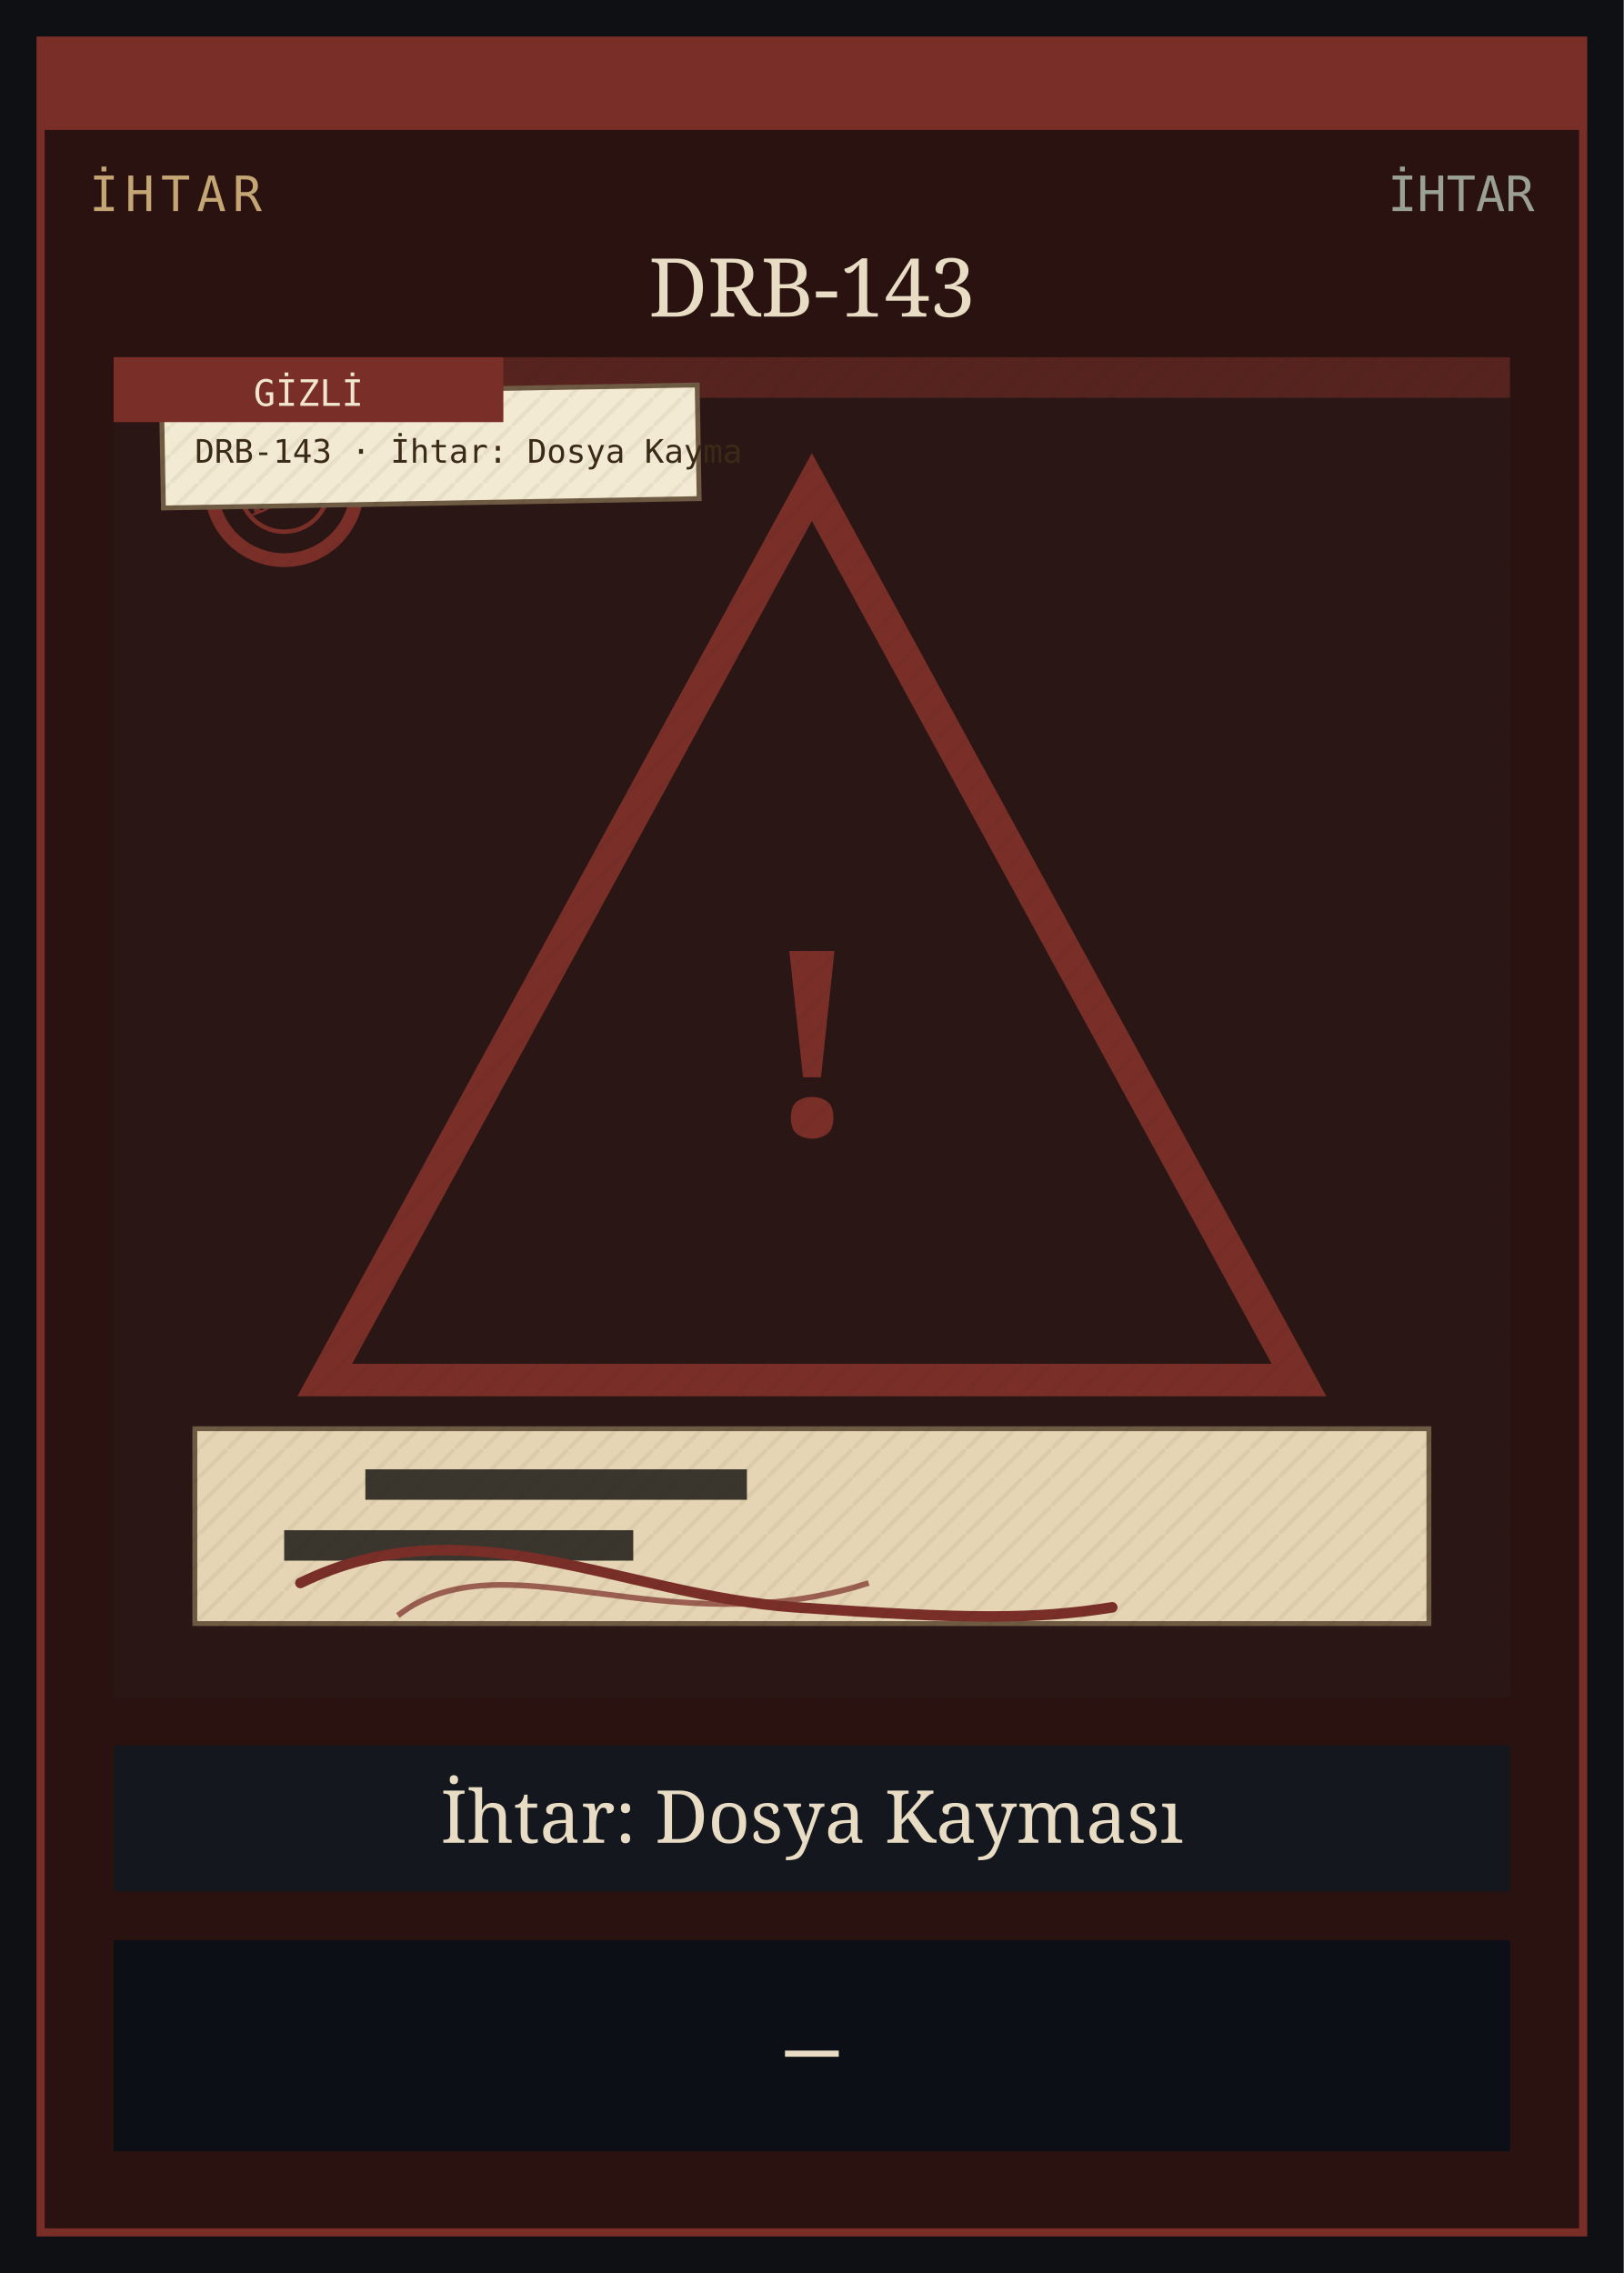
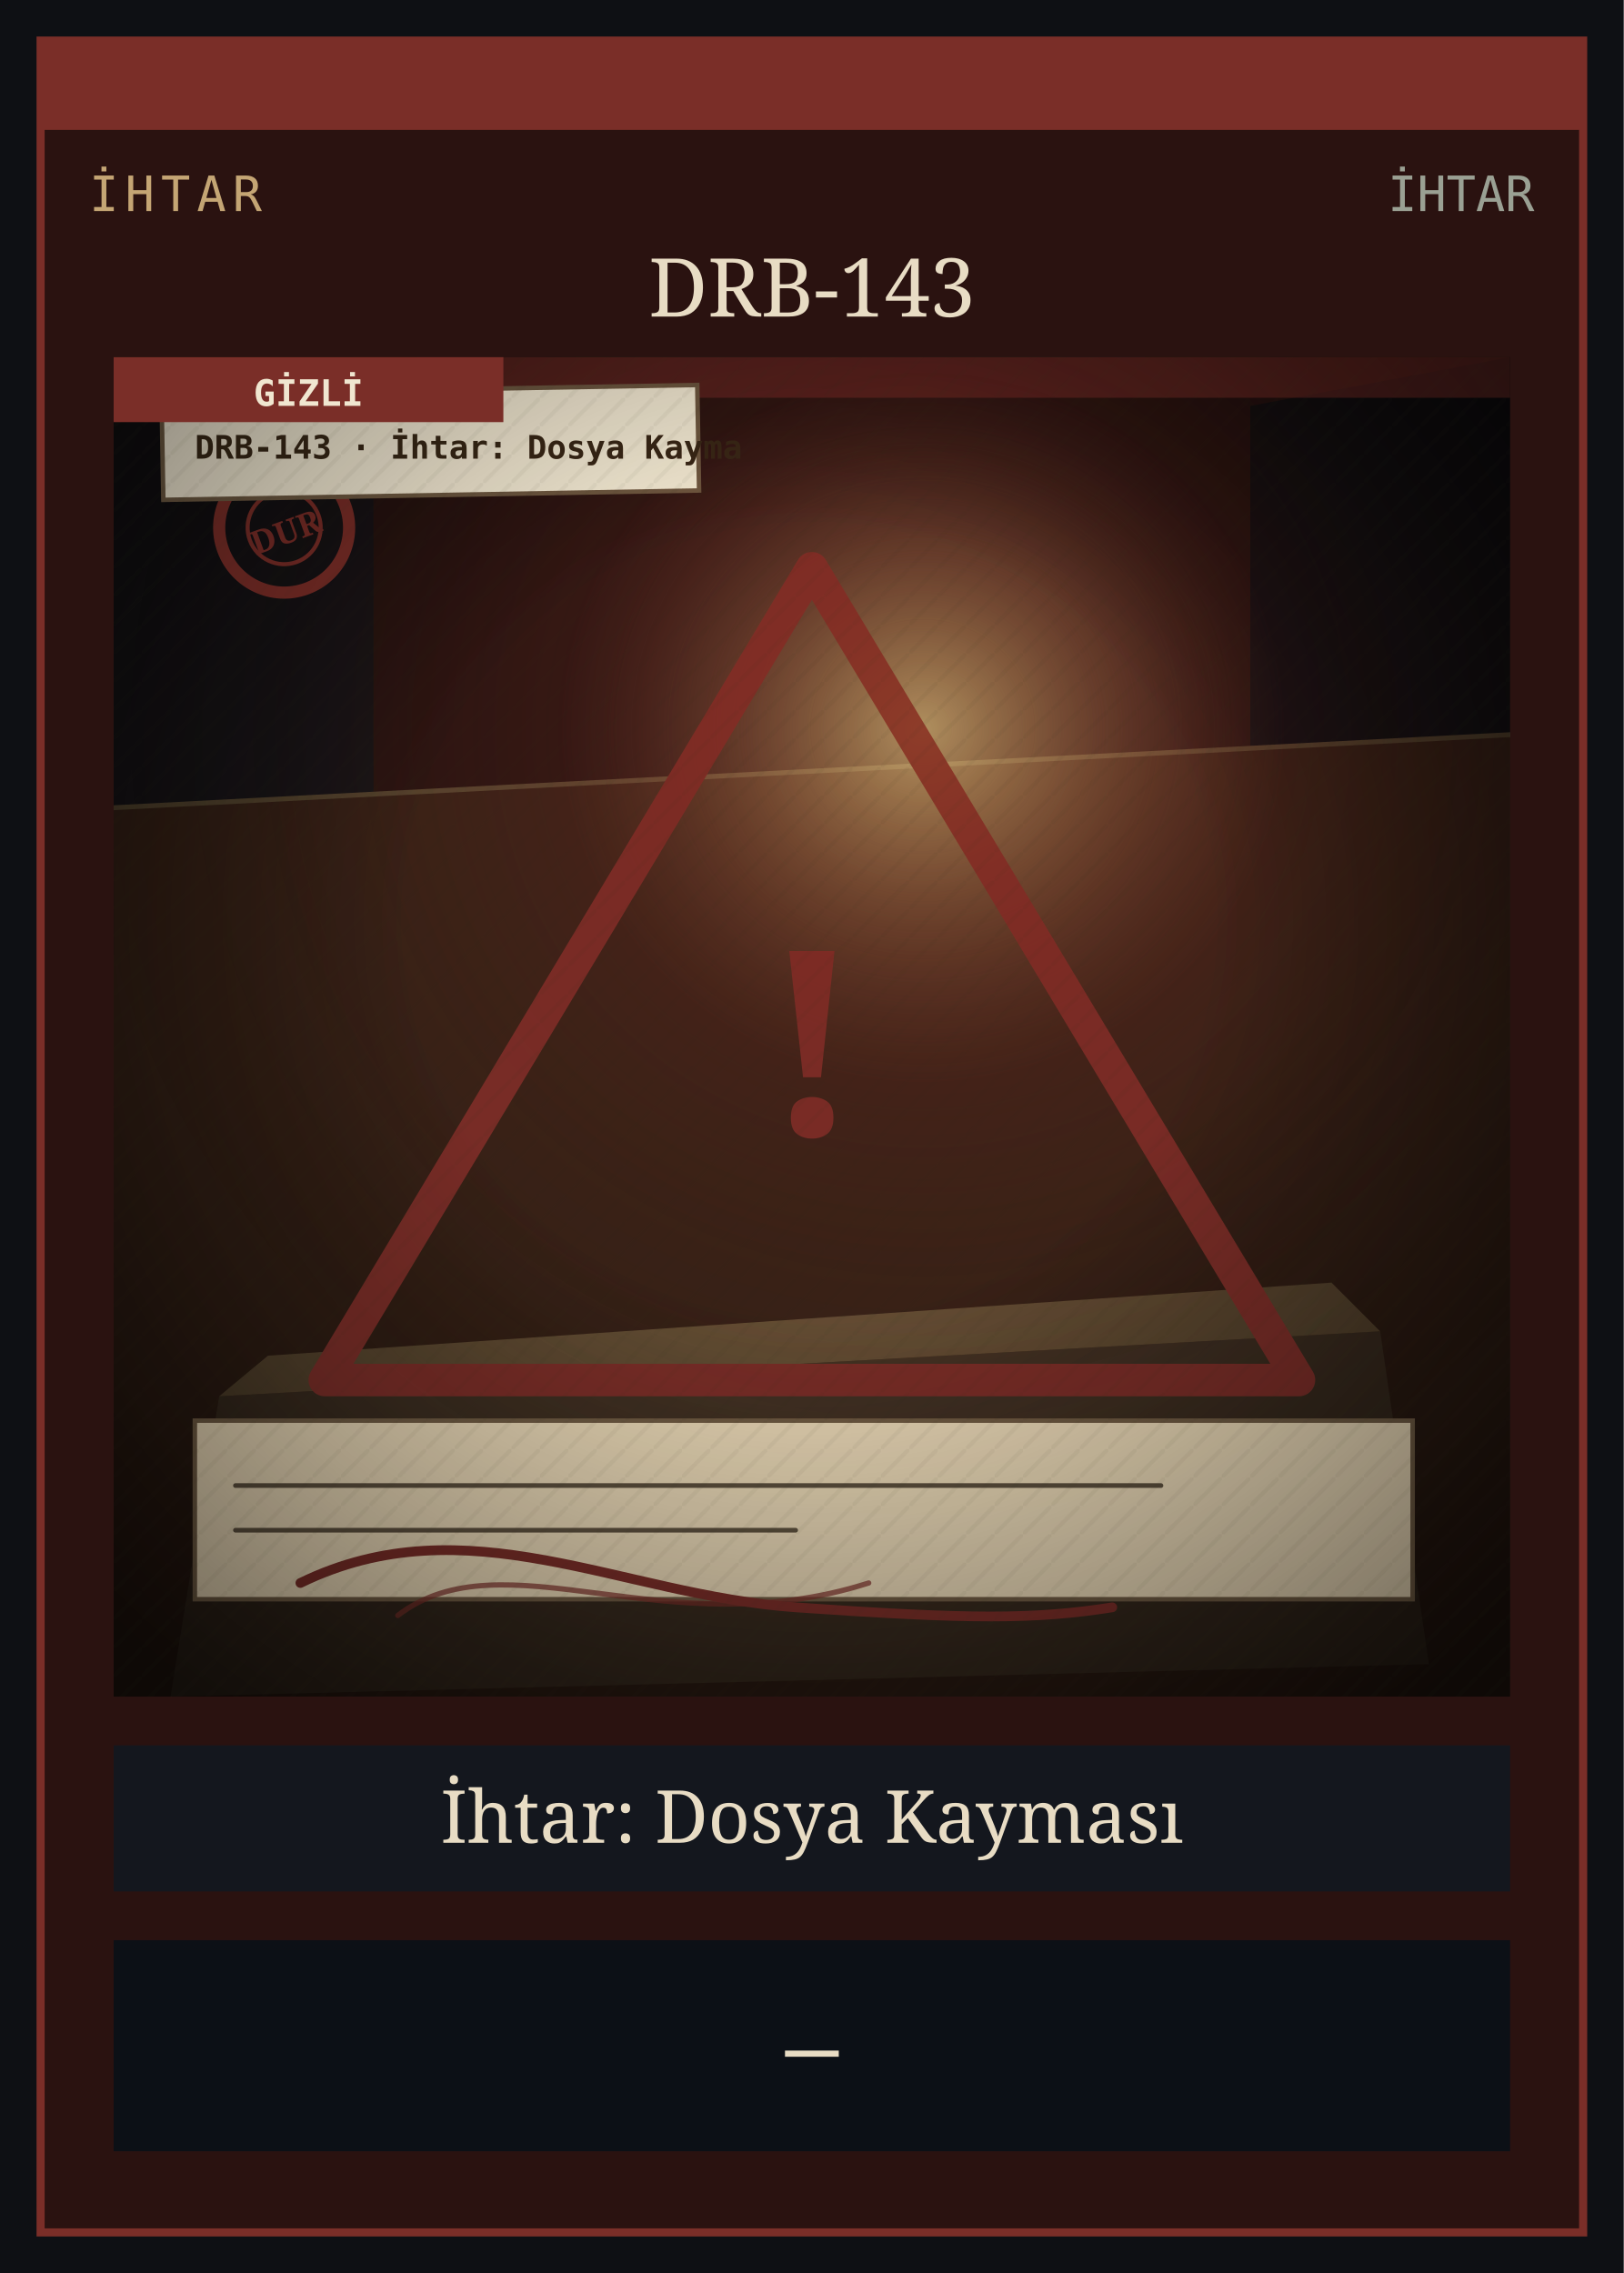
<svg xmlns="http://www.w3.org/2000/svg" viewBox="0 0 400 560" width="400" height="560">
  <defs>
+     <radialGradient id="lampDRB143" cx="58%" cy="28%" r="62%">
+       <stop offset="0" stop-color="#e8c48a" stop-opacity=".62" />
+       <stop offset=".42" stop-color="#7a2e28" stop-opacity=".16" />
+       <stop offset="1" stop-color="#000000" stop-opacity="0" />
+     </radialGradient>
+     <linearGradient id="floorDRB143" x1="0" y1="0" x2="0" y2="1">
+       <stop offset="0" stop-color="#3a3228" />
+       <stop offset="1" stop-color="#1a1610" />
+     </linearGradient>
+     <linearGradient id="wallDRB143" x1="0" y1="0" x2="1" y2="1">
+       <stop offset="0" stop-color="#2a1612" />
+       <stop offset="1" stop-color="#0e1014" />
+     </linearGradient>
+     <radialGradient id="vigDRB143" cx="50%" cy="42%" r="72%">
+       <stop offset=".4" stop-color="#000" stop-opacity="0" />
+       <stop offset="1" stop-color="#000" stop-opacity=".5" />
+     </radialGradient>
+     <pattern id="hatch" width="6" height="6" patternUnits="userSpaceOnUse">
+       <path d="M0 6 L6 0" stroke="#2a2218" opacity=".07" />
+     </pattern>
    <pattern id="grain" width="7" height="7" patternUnits="userSpaceOnUse">
-       <path d="M0 7 L7 0" stroke="#2a2218" opacity=".055" />
+       <path d="M0 7 L7 0" stroke="#2a2218" opacity=".05" />
    </pattern>
    <clipPath id="well-DRB-143">
      <rect x="28" y="88" width="344" height="330" />
    </clipPath>
  </defs>
  <rect width="400" height="560" fill="#0e1014" />
  <rect x="10" y="10" width="380" height="540" fill="#2a1210" stroke="#7a2e28" stroke-width="2" />
  <rect x="10" y="10" width="380" height="22" fill="#7a2e28" />
  <text x="22" y="52" fill="#c4a574" font-family="ui-monospace,monospace" font-size="12" letter-spacing="1.6">İHTAR</text>
  <text x="378" y="52" text-anchor="end" fill="#9aa093" font-family="ui-monospace,monospace" font-size="12">İHTAR</text>
  <text x="200" y="78" text-anchor="middle" fill="#e8dcc4" font-family="Georgia,serif" font-size="20">DRB-143</text>
  <g clip-path="url(#well-DRB-143)" data-series="İhtar" data-kind="trap" data-subtype="normal" data-tier="low" data-aux="0">
-     <rect x="28" y="88" width="344" height="330" fill="#2a1614" />
-     <polygon points="200,120 320,340 80,340" fill="none" stroke="#7a2e28" stroke-width="8" />
-     <text x="200" y="280" text-anchor="middle" fill="#7a2e28" font-family="Georgia,serif" font-size="64" font-weight="700">!</text>
-     <g transform="rotate(0.0 200.0 376.0)">
-       <rect x="48.0" y="352.0" width="304.0" height="48.0" fill="#e6d5b4" stroke="#6f5b43" stroke-width="1.2" />
+     <rect x="28.0" y="88.0" width="344.0" height="111.0" fill="#2a1612" stroke="none" />
+     <polygon points="28.0,88.0 28.0,418.0 92.0,223.0 92.0,108.0" fill="#12161c" stroke="none" opacity="0.72" />
+     <polygon points="372.0,88.0 372.0,418.0 308.0,209.0 308.0,100.0" fill="#0c1014" stroke="none" opacity="0.78" />
+     <polygon points="28.0,199.0 372.0,181.0 372.0,418.0 28.0,418.0" fill="#3a2418" stroke="none" />
+     <polygon points="54.0,344.0 340.0,328.0 352.0,410.0 42.0,418.0" fill="#4a3828" stroke="none" />
+     <polygon points="54.0,344.0 340.0,328.0 328.0,316.0 66.0,334.0" fill="#6a5438" stroke="none" />
+     <path d="M28 199 L372 181" fill="none" stroke="#5a4a32" stroke-width="1.2" stroke-linecap="round" stroke-linejoin="round" />
+     <rect x="28.0" y="88.0" width="344.0" height="330.0" fill="url(#lampDRB143)" stroke="none" />
+     <rect x="28.0" y="88.0" width="344.0" height="330.0" fill="url(#vigDRB143)" stroke="none" />
+     <path d="M200 140 L320 340 L80 340 Z" fill="none" stroke="#7a2e28" stroke-width="8" stroke-linecap="round" stroke-linejoin="round" />
+     <text x="200.0" y="280.0" text-anchor="middle" fill="#7a2e28" font-family="Georgia,serif" font-size="64" font-weight="700">!</text>
+     <g transform="rotate(0.0 198.0 372.0)">
+       <rect x="48.0" y="350.0" width="300.0" height="44.0" fill="#e6d5b4" stroke="#6f5b43" stroke-width="1.1" />
+       <path d="M58.0 366.0 h228.0" fill="none" stroke="#5d503e" stroke-width="1.15" stroke-linecap="round" stroke-linejoin="round" />
+       <path d="M58.0 377.0 h138.0" fill="none" stroke="#5d503e" stroke-width="1.15" stroke-linecap="round" stroke-linejoin="round" />
    </g>
-     <rect x="90" y="362" width="94" height="7.5" fill="#1a1814" opacity=".84" />
-     <rect x="70" y="377" width="86" height="7.5" fill="#1a1814" opacity=".84" />
-     <g transform="rotate(-20 70 120)">
-       <circle cx="70" cy="120" r="18" fill="none" stroke="#7a2e28" stroke-width="3.4" />
-       <circle cx="70" cy="120" r="11" fill="none" stroke="#7a2e28" stroke-width="1.1" />
-       <text x="70" y="124" text-anchor="middle" fill="#7a2e28" font-family="Georgia,serif" font-size="9" font-weight="700">DUR</text>
+     <rect x="48.0" y="100.0" width="92.0" height="18.0" fill="#1a1612" stroke="#7a2e28" stroke-width="1.1" />
+     <text x="94.0" y="113.0" text-anchor="middle" fill="#c4a574" font-family="ui-monospace,monospace" font-size="9" font-weight="700">İHTAR</text>
+     <g transform="rotate(-20 70.0 130.0)">
+       <circle cx="70.0" cy="130.0" r="16" fill="none" stroke="#7a2e28" stroke-width="3" />
+       <circle cx="70.0" cy="130.0" r="9" fill="none" stroke="#7a2e28" stroke-width="1" />
+       <text x="70.0" y="134.0" text-anchor="middle" fill="#7a2e28" font-family="Georgia,serif" font-size="8" font-weight="700">DUR</text>
    </g>
-     <rect x="28" y="88" width="344" height="10" fill="#7a2e28" opacity=".55" />
-     <path d="M74.0 390.0 C115.0 370.0 153.0 393.0 196.0 396.0 S255.0 399.0 274.0 396.0" fill="none" stroke="#7a2e28" stroke-width="2.6" stroke-linecap="round" />
-     <path d="M98.0 398.0 C124.0 378.0 164.0 406.0 214.0 390.0" fill="none" stroke="#7a2e28" stroke-width="1.4" opacity=".7" />
-     <g transform="rotate(-1.0 106.0 110.0)">
-       <rect x="40.0" y="96.0" width="132.0" height="28.0" fill="#f3ead4" stroke="#6f5b43" stroke-width="1.2" />
+     <rect x="28.0" y="88.0" width="344.0" height="10.0" fill="#7a2e28" stroke="none" opacity="0.55" />
+     <path d="M74.0 390.0 C115.0 370.0 153.0 393.0 196.0 396.0 S255.0 399.0 274.0 396.0" fill="none" stroke="#7a2e28" stroke-width="2.4" stroke-linecap="round" stroke-linejoin="round" />
+     <path d="M98.0 398.0 C124.0 378.0 164.0 406.0 214.0 390.0" fill="none" stroke="#7a2e28" stroke-width="1.3" stroke-linecap="round" stroke-linejoin="round" opacity="0.7" />
+     <g transform="rotate(-1.0 106.0 109.0)">
+       <rect x="40.0" y="96.0" width="132.0" height="26.0" fill="#f3ead4" stroke="#6f5b43" stroke-width="1.1" />
    </g>
-     <text x="48" y="114" fill="#3a2a18" font-family="ui-monospace,monospace" font-size="8">DRB-143 · İhtar: Dosya Kayma</text>
+     <text x="48.0" y="113.0" text-anchor="start" fill="#3a2a18" font-family="ui-monospace,monospace" font-size="8" font-weight="600">DRB-143 · İhtar: Dosya Kayma</text>
+     <rect x="28" y="88" width="344" height="330" fill="url(#lampDRB143)" style="mix-blend-mode:soft-light" opacity=".72" />
+     <rect x="28" y="88" width="344" height="330" fill="url(#vigDRB143)" />
    <rect x="28" y="88" width="344" height="330" fill="url(#grain)" />
  </g>
-   <rect x="28" y="88" width="96" height="16" fill="#7a2e28" />
-   <text x="76" y="100" text-anchor="middle" fill="#f0e6d0" font-size="9" font-family="ui-monospace,monospace">GİZLİ</text>
+   <rect x="28.0" y="88.0" width="96.0" height="16.0" fill="#7a2e28" stroke="none" />
+   <text x="76.0" y="100.0" text-anchor="middle" fill="#f0e6d0" font-family="ui-monospace,monospace" font-size="9" font-weight="700">GİZLİ</text>
  <rect x="28" y="430" width="344" height="36" fill="#121820" opacity=".92" />
  <text x="200" y="454" text-anchor="middle" fill="#e8dcc4" font-family="Georgia,serif" font-size="18">İhtar: Dosya Kayması</text>
  <rect x="28" y="478" width="344" height="52" fill="#0c1016" />
  <text x="200" y="512" text-anchor="middle" fill="#e8dcc4" font-family="ui-monospace,monospace" font-size="22">—</text>
</svg>
